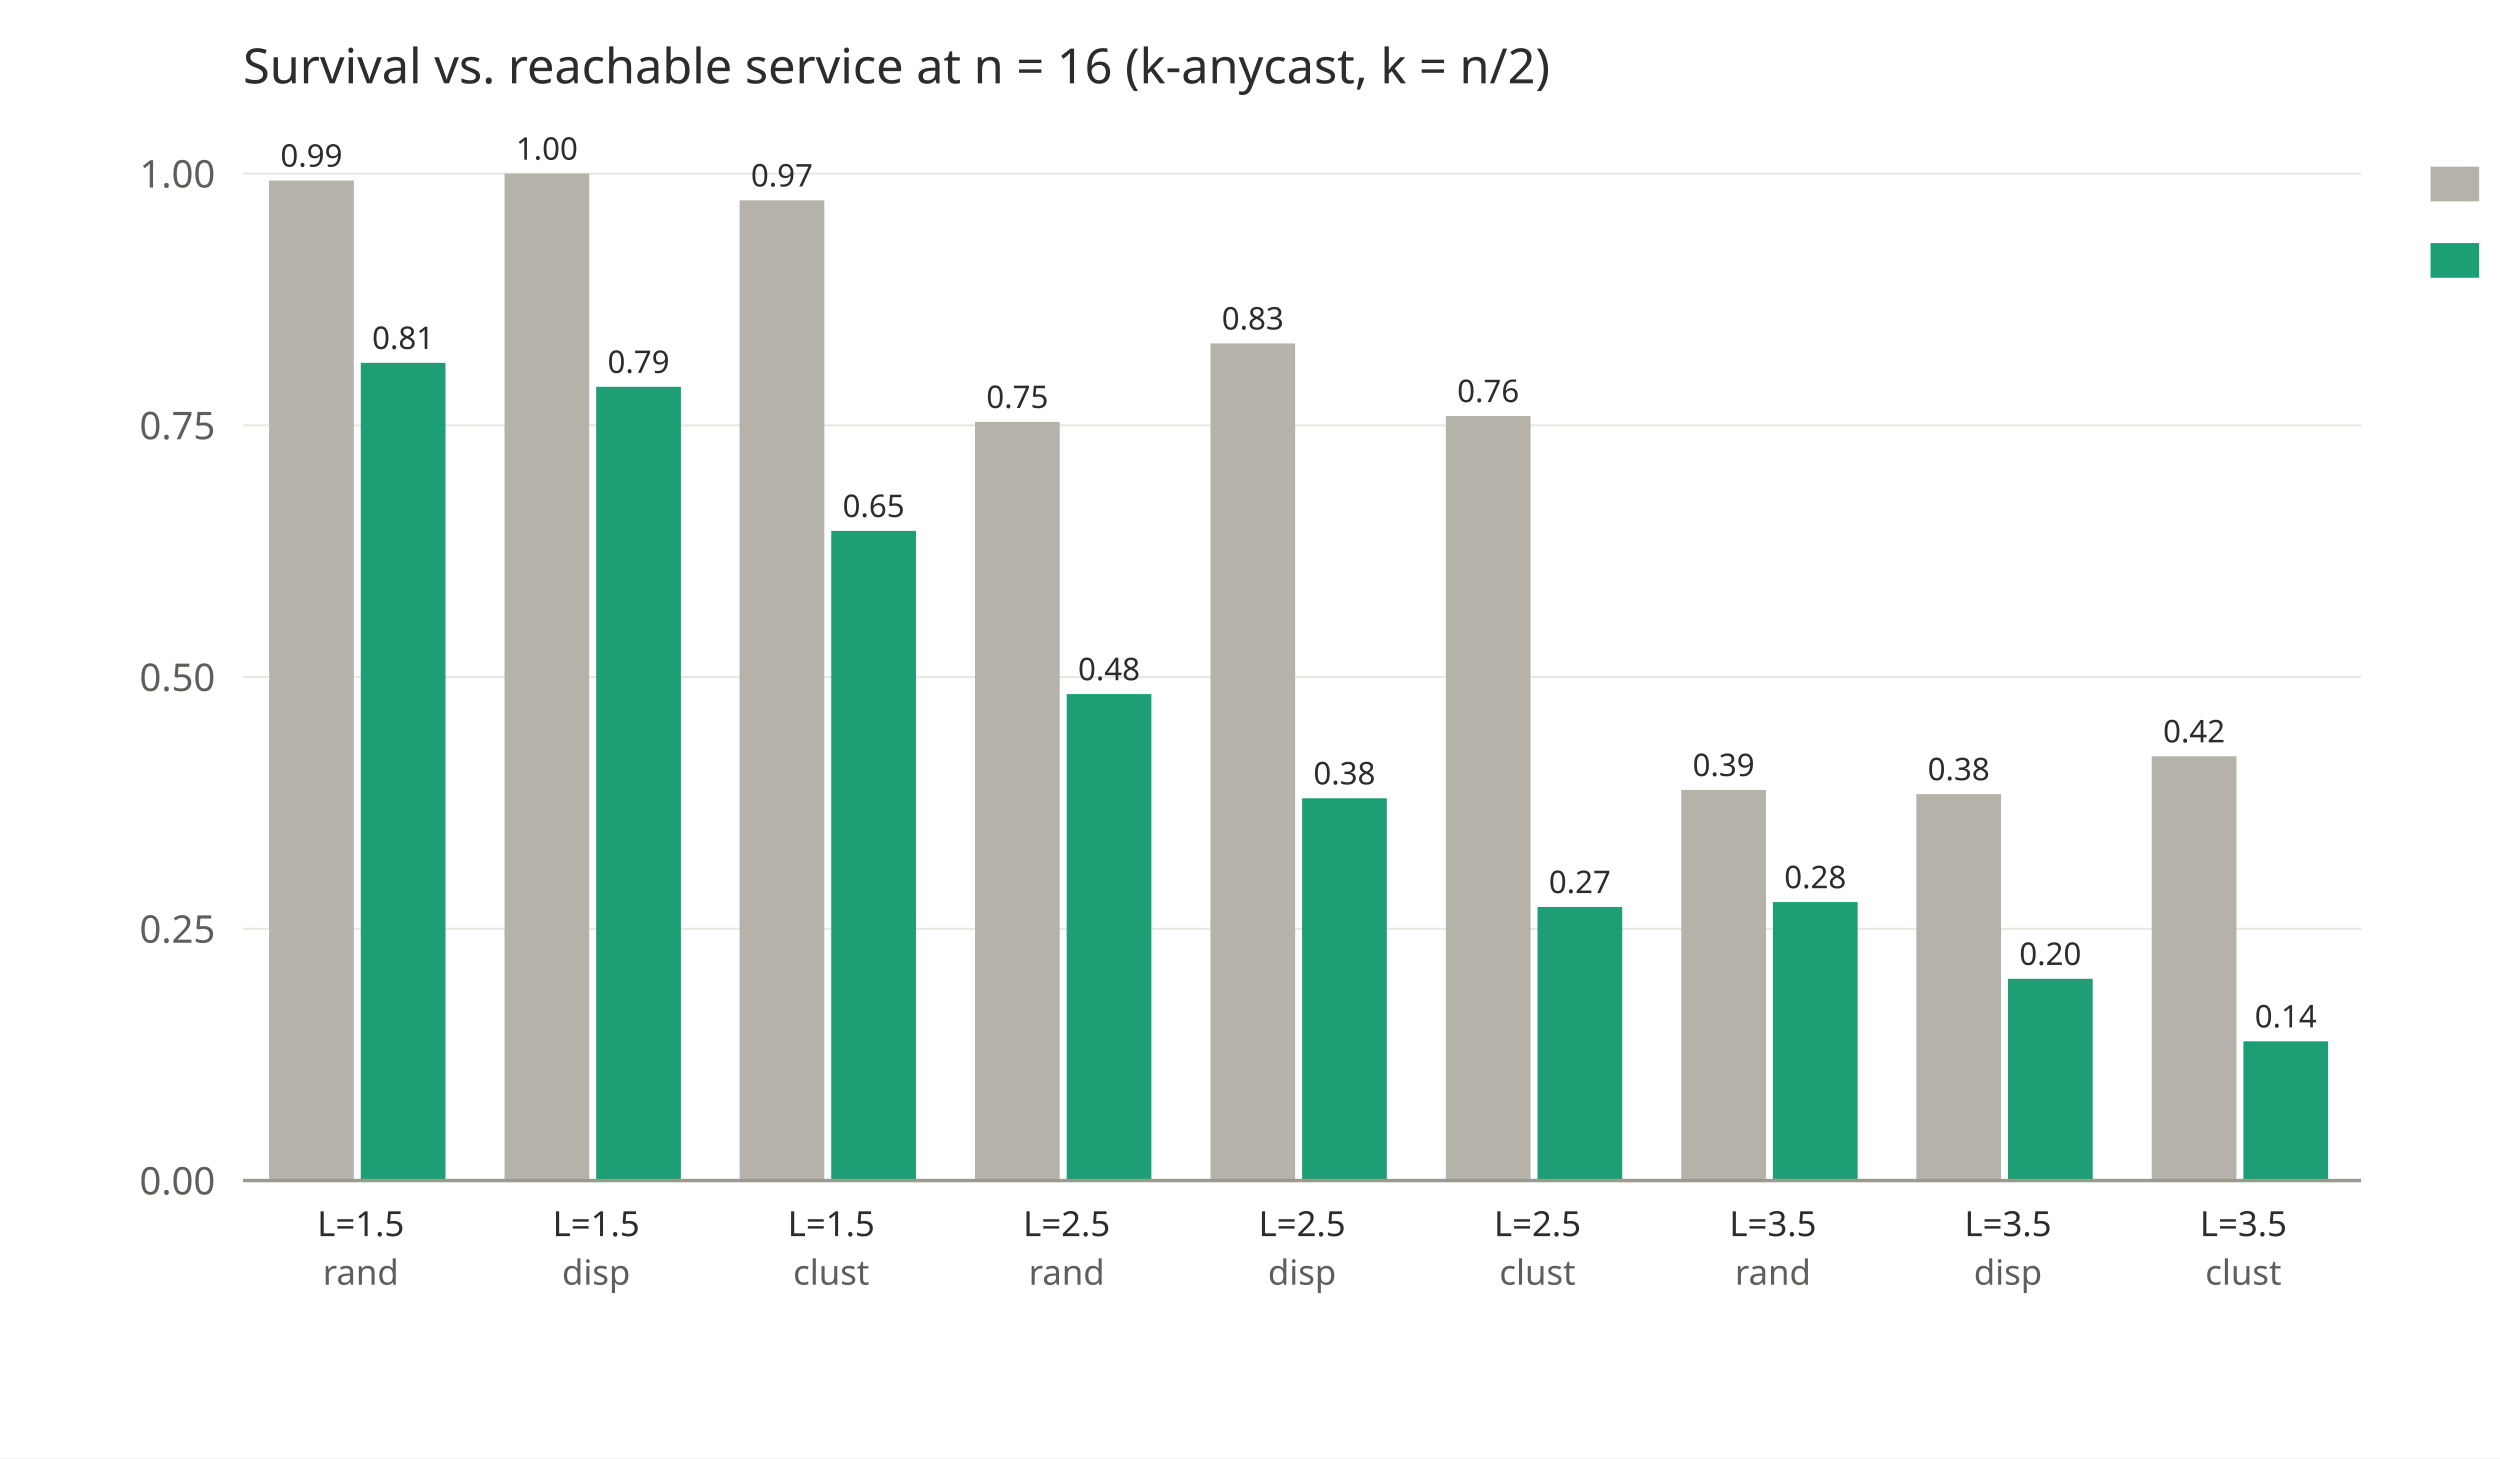
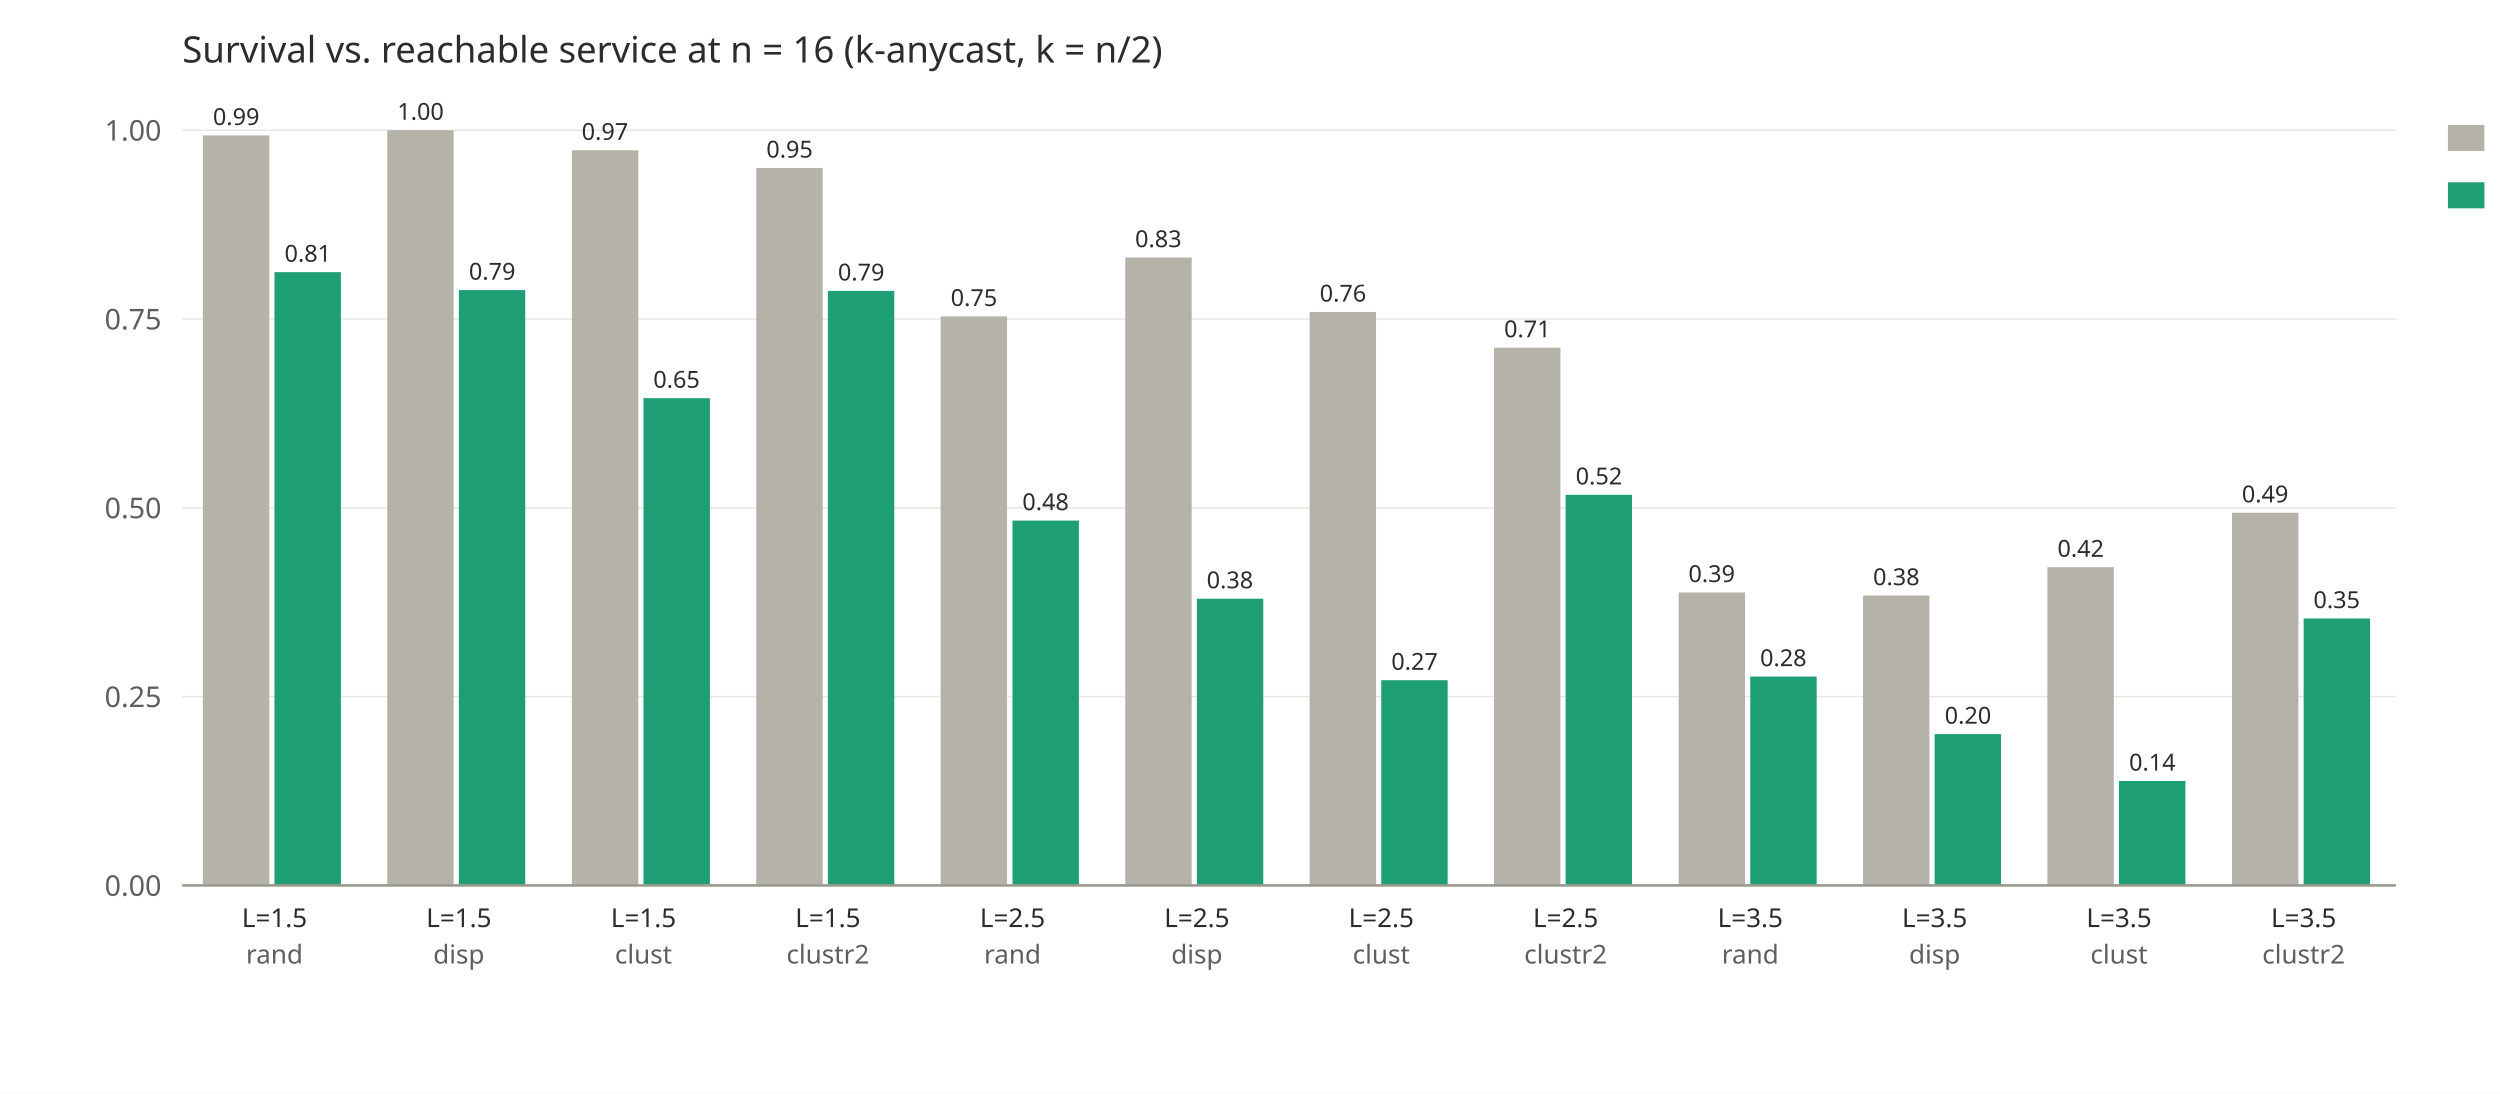
- <svg xmlns="http://www.w3.org/2000/svg" viewBox="0 0 720 420" width="100%">
-   <rect width="720" height="420" fill="#ffffff" />
+ <svg xmlns="http://www.w3.org/2000/svg" viewBox="0 0 960 420" width="100%">
+   <rect width="960" height="420" fill="#ffffff" />
  <text x="70" y="24" font-size="14" font-family="sans-serif" fill="#2c2c2a">Survival vs. reachable service at n = 16 (k-anycast, k = n/2)</text>
-   <line x1="70" y1="340.0" x2="680" y2="340.0" stroke="#e8e8e3" stroke-width="0.6" />
+   <line x1="70" y1="340.0" x2="920" y2="340.0" stroke="#e8e8e3" stroke-width="0.6" />
  <text x="62" y="344.0" font-size="11" text-anchor="end" font-family="sans-serif" fill="#5f5e5a">0.00</text>
-   <line x1="70" y1="267.5" x2="680" y2="267.5" stroke="#e8e8e3" stroke-width="0.6" />
+   <line x1="70" y1="267.5" x2="920" y2="267.5" stroke="#e8e8e3" stroke-width="0.6" />
  <text x="62" y="271.5" font-size="11" text-anchor="end" font-family="sans-serif" fill="#5f5e5a">0.25</text>
-   <line x1="70" y1="195.0" x2="680" y2="195.0" stroke="#e8e8e3" stroke-width="0.6" />
+   <line x1="70" y1="195.0" x2="920" y2="195.0" stroke="#e8e8e3" stroke-width="0.6" />
  <text x="62" y="199.0" font-size="11" text-anchor="end" font-family="sans-serif" fill="#5f5e5a">0.50</text>
-   <line x1="70" y1="122.5" x2="680" y2="122.5" stroke="#e8e8e3" stroke-width="0.6" />
+   <line x1="70" y1="122.5" x2="920" y2="122.5" stroke="#e8e8e3" stroke-width="0.6" />
  <text x="62" y="126.5" font-size="11" text-anchor="end" font-family="sans-serif" fill="#5f5e5a">0.75</text>
-   <line x1="70" y1="50.0" x2="680" y2="50.0" stroke="#e8e8e3" stroke-width="0.6" />
+   <line x1="70" y1="50.0" x2="920" y2="50.0" stroke="#e8e8e3" stroke-width="0.6" />
  <text x="62" y="54.0" font-size="11" text-anchor="end" font-family="sans-serif" fill="#5f5e5a">1.00</text>
-   <text x="103.9" y="356" font-size="10" text-anchor="middle" font-family="sans-serif" fill="#2c2c2a">L=1.5</text>
-   <text x="103.9" y="370" font-size="10" text-anchor="middle" font-family="sans-serif" fill="#5f5e5a">rand</text>
-   <rect x="77.5" y="52.0" width="24.4" height="288.0" fill="#B4B2A9" />
-   <text x="89.7" y="48.0" font-size="9" text-anchor="middle" font-family="sans-serif" fill="#2c2c2a">0.99</text>
-   <rect x="103.9" y="104.5" width="24.4" height="235.5" fill="#1D9E75" />
-   <text x="116.1" y="100.5" font-size="9" text-anchor="middle" font-family="sans-serif" fill="#2c2c2a">0.81</text>
-   <text x="171.7" y="356" font-size="10" text-anchor="middle" font-family="sans-serif" fill="#2c2c2a">L=1.5</text>
-   <text x="171.7" y="370" font-size="10" text-anchor="middle" font-family="sans-serif" fill="#5f5e5a">disp</text>
-   <rect x="145.3" y="50.0" width="24.4" height="290.0" fill="#B4B2A9" />
-   <text x="157.5" y="46.0" font-size="9" text-anchor="middle" font-family="sans-serif" fill="#2c2c2a">1.00</text>
-   <rect x="171.7" y="111.4" width="24.4" height="228.6" fill="#1D9E75" />
-   <text x="183.9" y="107.4" font-size="9" text-anchor="middle" font-family="sans-serif" fill="#2c2c2a">0.79</text>
-   <text x="239.4" y="356" font-size="10" text-anchor="middle" font-family="sans-serif" fill="#2c2c2a">L=1.5</text>
-   <text x="239.4" y="370" font-size="10" text-anchor="middle" font-family="sans-serif" fill="#5f5e5a">clust</text>
-   <rect x="213.0" y="57.7" width="24.4" height="282.3" fill="#B4B2A9" />
-   <text x="225.2" y="53.7" font-size="9" text-anchor="middle" font-family="sans-serif" fill="#2c2c2a">0.97</text>
-   <rect x="239.4" y="152.9" width="24.4" height="187.1" fill="#1D9E75" />
-   <text x="251.6" y="148.9" font-size="9" text-anchor="middle" font-family="sans-serif" fill="#2c2c2a">0.65</text>
-   <text x="307.2" y="356" font-size="10" text-anchor="middle" font-family="sans-serif" fill="#2c2c2a">L=2.5</text>
-   <text x="307.2" y="370" font-size="10" text-anchor="middle" font-family="sans-serif" fill="#5f5e5a">rand</text>
-   <rect x="280.8" y="121.5" width="24.4" height="218.5" fill="#B4B2A9" />
-   <text x="293.0" y="117.5" font-size="9" text-anchor="middle" font-family="sans-serif" fill="#2c2c2a">0.75</text>
-   <rect x="307.2" y="199.9" width="24.4" height="140.1" fill="#1D9E75" />
-   <text x="319.4" y="195.9" font-size="9" text-anchor="middle" font-family="sans-serif" fill="#2c2c2a">0.48</text>
-   <text x="375.0" y="356" font-size="10" text-anchor="middle" font-family="sans-serif" fill="#2c2c2a">L=2.5</text>
-   <text x="375.0" y="370" font-size="10" text-anchor="middle" font-family="sans-serif" fill="#5f5e5a">disp</text>
-   <rect x="348.6" y="98.9" width="24.4" height="241.1" fill="#B4B2A9" />
-   <text x="360.8" y="94.9" font-size="9" text-anchor="middle" font-family="sans-serif" fill="#2c2c2a">0.83</text>
-   <rect x="375.0" y="229.9" width="24.4" height="110.1" fill="#1D9E75" />
-   <text x="387.2" y="225.9" font-size="9" text-anchor="middle" font-family="sans-serif" fill="#2c2c2a">0.38</text>
-   <text x="442.8" y="356" font-size="10" text-anchor="middle" font-family="sans-serif" fill="#2c2c2a">L=2.5</text>
-   <text x="442.8" y="370" font-size="10" text-anchor="middle" font-family="sans-serif" fill="#5f5e5a">clust</text>
-   <rect x="416.4" y="119.8" width="24.4" height="220.2" fill="#B4B2A9" />
-   <text x="428.6" y="115.8" font-size="9" text-anchor="middle" font-family="sans-serif" fill="#2c2c2a">0.76</text>
-   <rect x="442.8" y="261.2" width="24.4" height="78.8" fill="#1D9E75" />
-   <text x="455.0" y="257.2" font-size="9" text-anchor="middle" font-family="sans-serif" fill="#2c2c2a">0.27</text>
-   <text x="510.6" y="356" font-size="10" text-anchor="middle" font-family="sans-serif" fill="#2c2c2a">L=3.5</text>
-   <text x="510.6" y="370" font-size="10" text-anchor="middle" font-family="sans-serif" fill="#5f5e5a">rand</text>
-   <rect x="484.2" y="227.5" width="24.4" height="112.5" fill="#B4B2A9" />
-   <text x="496.4" y="223.5" font-size="9" text-anchor="middle" font-family="sans-serif" fill="#2c2c2a">0.39</text>
-   <rect x="510.6" y="259.8" width="24.4" height="80.2" fill="#1D9E75" />
-   <text x="522.8" y="255.8" font-size="9" text-anchor="middle" font-family="sans-serif" fill="#2c2c2a">0.28</text>
-   <text x="578.3" y="356" font-size="10" text-anchor="middle" font-family="sans-serif" fill="#2c2c2a">L=3.5</text>
-   <text x="578.3" y="370" font-size="10" text-anchor="middle" font-family="sans-serif" fill="#5f5e5a">disp</text>
-   <rect x="551.9" y="228.7" width="24.4" height="111.3" fill="#B4B2A9" />
-   <text x="564.1" y="224.7" font-size="9" text-anchor="middle" font-family="sans-serif" fill="#2c2c2a">0.38</text>
-   <rect x="578.3" y="281.9" width="24.4" height="58.1" fill="#1D9E75" />
-   <text x="590.5" y="277.9" font-size="9" text-anchor="middle" font-family="sans-serif" fill="#2c2c2a">0.20</text>
-   <text x="646.1" y="356" font-size="10" text-anchor="middle" font-family="sans-serif" fill="#2c2c2a">L=3.5</text>
-   <text x="646.1" y="370" font-size="10" text-anchor="middle" font-family="sans-serif" fill="#5f5e5a">clust</text>
-   <rect x="619.7" y="217.8" width="24.4" height="122.2" fill="#B4B2A9" />
-   <text x="631.9" y="213.8" font-size="9" text-anchor="middle" font-family="sans-serif" fill="#2c2c2a">0.42</text>
-   <rect x="646.1" y="299.9" width="24.4" height="40.1" fill="#1D9E75" />
-   <text x="658.3" y="295.9" font-size="9" text-anchor="middle" font-family="sans-serif" fill="#2c2c2a">0.14</text>
-   <line x1="70" y1="340" x2="680" y2="340" stroke="#9a9a90" stroke-width="1" />
-   <rect x="700" y="48" width="14" height="10" fill="#B4B2A9" />
-   <text x="720" y="60" font-size="11" font-family="sans-serif" fill="#2c2c2a">Survival (no connectivity)</text>
-   <rect x="700" y="70" width="14" height="10" fill="#1D9E75" />
-   <text x="720" y="82" font-size="11" font-family="sans-serif" fill="#2c2c2a">Reachable service (k-anycast)</text>
+   <text x="105.4" y="356" font-size="10" text-anchor="middle" font-family="sans-serif" fill="#2c2c2a">L=1.5</text>
+   <text x="105.4" y="370" font-size="10" text-anchor="middle" font-family="sans-serif" fill="#5f5e5a">rand</text>
+   <rect x="77.9" y="52.0" width="25.5" height="288.0" fill="#B4B2A9" />
+   <text x="90.7" y="48.0" font-size="9" text-anchor="middle" font-family="sans-serif" fill="#2c2c2a">0.99</text>
+   <rect x="105.4" y="104.5" width="25.5" height="235.5" fill="#1D9E75" />
+   <text x="118.2" y="100.5" font-size="9" text-anchor="middle" font-family="sans-serif" fill="#2c2c2a">0.81</text>
+   <text x="176.2" y="356" font-size="10" text-anchor="middle" font-family="sans-serif" fill="#2c2c2a">L=1.5</text>
+   <text x="176.2" y="370" font-size="10" text-anchor="middle" font-family="sans-serif" fill="#5f5e5a">disp</text>
+   <rect x="148.7" y="50.0" width="25.5" height="290.0" fill="#B4B2A9" />
+   <text x="161.5" y="46.0" font-size="9" text-anchor="middle" font-family="sans-serif" fill="#2c2c2a">1.00</text>
+   <rect x="176.2" y="111.4" width="25.5" height="228.6" fill="#1D9E75" />
+   <text x="189.0" y="107.4" font-size="9" text-anchor="middle" font-family="sans-serif" fill="#2c2c2a">0.79</text>
+   <text x="247.1" y="356" font-size="10" text-anchor="middle" font-family="sans-serif" fill="#2c2c2a">L=1.5</text>
+   <text x="247.1" y="370" font-size="10" text-anchor="middle" font-family="sans-serif" fill="#5f5e5a">clust</text>
+   <rect x="219.6" y="57.7" width="25.5" height="282.3" fill="#B4B2A9" />
+   <text x="232.3" y="53.7" font-size="9" text-anchor="middle" font-family="sans-serif" fill="#2c2c2a">0.97</text>
+   <rect x="247.1" y="152.9" width="25.5" height="187.1" fill="#1D9E75" />
+   <text x="259.8" y="148.9" font-size="9" text-anchor="middle" font-family="sans-serif" fill="#2c2c2a">0.65</text>
+   <text x="317.9" y="356" font-size="10" text-anchor="middle" font-family="sans-serif" fill="#2c2c2a">L=1.5</text>
+   <text x="317.9" y="370" font-size="10" text-anchor="middle" font-family="sans-serif" fill="#5f5e5a">clustr2</text>
+   <rect x="290.4" y="64.5" width="25.5" height="275.5" fill="#B4B2A9" />
+   <text x="303.2" y="60.5" font-size="9" text-anchor="middle" font-family="sans-serif" fill="#2c2c2a">0.95</text>
+   <rect x="317.9" y="111.7" width="25.5" height="228.3" fill="#1D9E75" />
+   <text x="330.7" y="107.7" font-size="9" text-anchor="middle" font-family="sans-serif" fill="#2c2c2a">0.79</text>
+   <text x="388.8" y="356" font-size="10" text-anchor="middle" font-family="sans-serif" fill="#2c2c2a">L=2.5</text>
+   <text x="388.8" y="370" font-size="10" text-anchor="middle" font-family="sans-serif" fill="#5f5e5a">rand</text>
+   <rect x="361.2" y="121.5" width="25.5" height="218.5" fill="#B4B2A9" />
+   <text x="374.0" y="117.5" font-size="9" text-anchor="middle" font-family="sans-serif" fill="#2c2c2a">0.75</text>
+   <rect x="388.8" y="199.9" width="25.5" height="140.1" fill="#1D9E75" />
+   <text x="401.5" y="195.9" font-size="9" text-anchor="middle" font-family="sans-serif" fill="#2c2c2a">0.48</text>
+   <text x="459.6" y="356" font-size="10" text-anchor="middle" font-family="sans-serif" fill="#2c2c2a">L=2.5</text>
+   <text x="459.6" y="370" font-size="10" text-anchor="middle" font-family="sans-serif" fill="#5f5e5a">disp</text>
+   <rect x="432.1" y="98.9" width="25.5" height="241.1" fill="#B4B2A9" />
+   <text x="444.8" y="94.9" font-size="9" text-anchor="middle" font-family="sans-serif" fill="#2c2c2a">0.83</text>
+   <rect x="459.6" y="229.9" width="25.5" height="110.1" fill="#1D9E75" />
+   <text x="472.3" y="225.9" font-size="9" text-anchor="middle" font-family="sans-serif" fill="#2c2c2a">0.38</text>
+   <text x="530.4" y="356" font-size="10" text-anchor="middle" font-family="sans-serif" fill="#2c2c2a">L=2.5</text>
+   <text x="530.4" y="370" font-size="10" text-anchor="middle" font-family="sans-serif" fill="#5f5e5a">clust</text>
+   <rect x="502.9" y="119.8" width="25.5" height="220.2" fill="#B4B2A9" />
+   <text x="515.7" y="115.8" font-size="9" text-anchor="middle" font-family="sans-serif" fill="#2c2c2a">0.76</text>
+   <rect x="530.4" y="261.2" width="25.5" height="78.8" fill="#1D9E75" />
+   <text x="543.2" y="257.2" font-size="9" text-anchor="middle" font-family="sans-serif" fill="#2c2c2a">0.27</text>
+   <text x="601.2" y="356" font-size="10" text-anchor="middle" font-family="sans-serif" fill="#2c2c2a">L=2.5</text>
+   <text x="601.2" y="370" font-size="10" text-anchor="middle" font-family="sans-serif" fill="#5f5e5a">clustr2</text>
+   <rect x="573.7" y="133.5" width="25.5" height="206.5" fill="#B4B2A9" />
+   <text x="586.5" y="129.5" font-size="9" text-anchor="middle" font-family="sans-serif" fill="#2c2c2a">0.71</text>
+   <rect x="601.2" y="190.0" width="25.5" height="150.0" fill="#1D9E75" />
+   <text x="614.0" y="186.0" font-size="9" text-anchor="middle" font-family="sans-serif" fill="#2c2c2a">0.52</text>
+   <text x="672.1" y="356" font-size="10" text-anchor="middle" font-family="sans-serif" fill="#2c2c2a">L=3.5</text>
+   <text x="672.1" y="370" font-size="10" text-anchor="middle" font-family="sans-serif" fill="#5f5e5a">rand</text>
+   <rect x="644.6" y="227.5" width="25.5" height="112.5" fill="#B4B2A9" />
+   <text x="657.3" y="223.5" font-size="9" text-anchor="middle" font-family="sans-serif" fill="#2c2c2a">0.39</text>
+   <rect x="672.1" y="259.8" width="25.5" height="80.2" fill="#1D9E75" />
+   <text x="684.8" y="255.8" font-size="9" text-anchor="middle" font-family="sans-serif" fill="#2c2c2a">0.28</text>
+   <text x="742.9" y="356" font-size="10" text-anchor="middle" font-family="sans-serif" fill="#2c2c2a">L=3.5</text>
+   <text x="742.9" y="370" font-size="10" text-anchor="middle" font-family="sans-serif" fill="#5f5e5a">disp</text>
+   <rect x="715.4" y="228.7" width="25.5" height="111.3" fill="#B4B2A9" />
+   <text x="728.2" y="224.7" font-size="9" text-anchor="middle" font-family="sans-serif" fill="#2c2c2a">0.38</text>
+   <rect x="742.9" y="281.9" width="25.5" height="58.1" fill="#1D9E75" />
+   <text x="755.7" y="277.9" font-size="9" text-anchor="middle" font-family="sans-serif" fill="#2c2c2a">0.20</text>
+   <text x="813.7" y="356" font-size="10" text-anchor="middle" font-family="sans-serif" fill="#2c2c2a">L=3.5</text>
+   <text x="813.7" y="370" font-size="10" text-anchor="middle" font-family="sans-serif" fill="#5f5e5a">clust</text>
+   <rect x="786.2" y="217.8" width="25.5" height="122.2" fill="#B4B2A9" />
+   <text x="799.0" y="213.8" font-size="9" text-anchor="middle" font-family="sans-serif" fill="#2c2c2a">0.42</text>
+   <rect x="813.7" y="299.9" width="25.5" height="40.1" fill="#1D9E75" />
+   <text x="826.5" y="295.9" font-size="9" text-anchor="middle" font-family="sans-serif" fill="#2c2c2a">0.14</text>
+   <text x="884.6" y="356" font-size="10" text-anchor="middle" font-family="sans-serif" fill="#2c2c2a">L=3.5</text>
+   <text x="884.6" y="370" font-size="10" text-anchor="middle" font-family="sans-serif" fill="#5f5e5a">clustr2</text>
+   <rect x="857.1" y="196.9" width="25.5" height="143.1" fill="#B4B2A9" />
+   <text x="869.8" y="192.9" font-size="9" text-anchor="middle" font-family="sans-serif" fill="#2c2c2a">0.49</text>
+   <rect x="884.6" y="237.5" width="25.5" height="102.5" fill="#1D9E75" />
+   <text x="897.3" y="233.5" font-size="9" text-anchor="middle" font-family="sans-serif" fill="#2c2c2a">0.35</text>
+   <line x1="70" y1="340" x2="920" y2="340" stroke="#9a9a90" stroke-width="1" />
+   <rect x="940" y="48" width="14" height="10" fill="#B4B2A9" />
+   <text x="960" y="60" font-size="11" font-family="sans-serif" fill="#2c2c2a">Survival (no connectivity)</text>
+   <rect x="940" y="70" width="14" height="10" fill="#1D9E75" />
+   <text x="960" y="82" font-size="11" font-family="sans-serif" fill="#2c2c2a">Reachable service (k-anycast)</text>
</svg>
